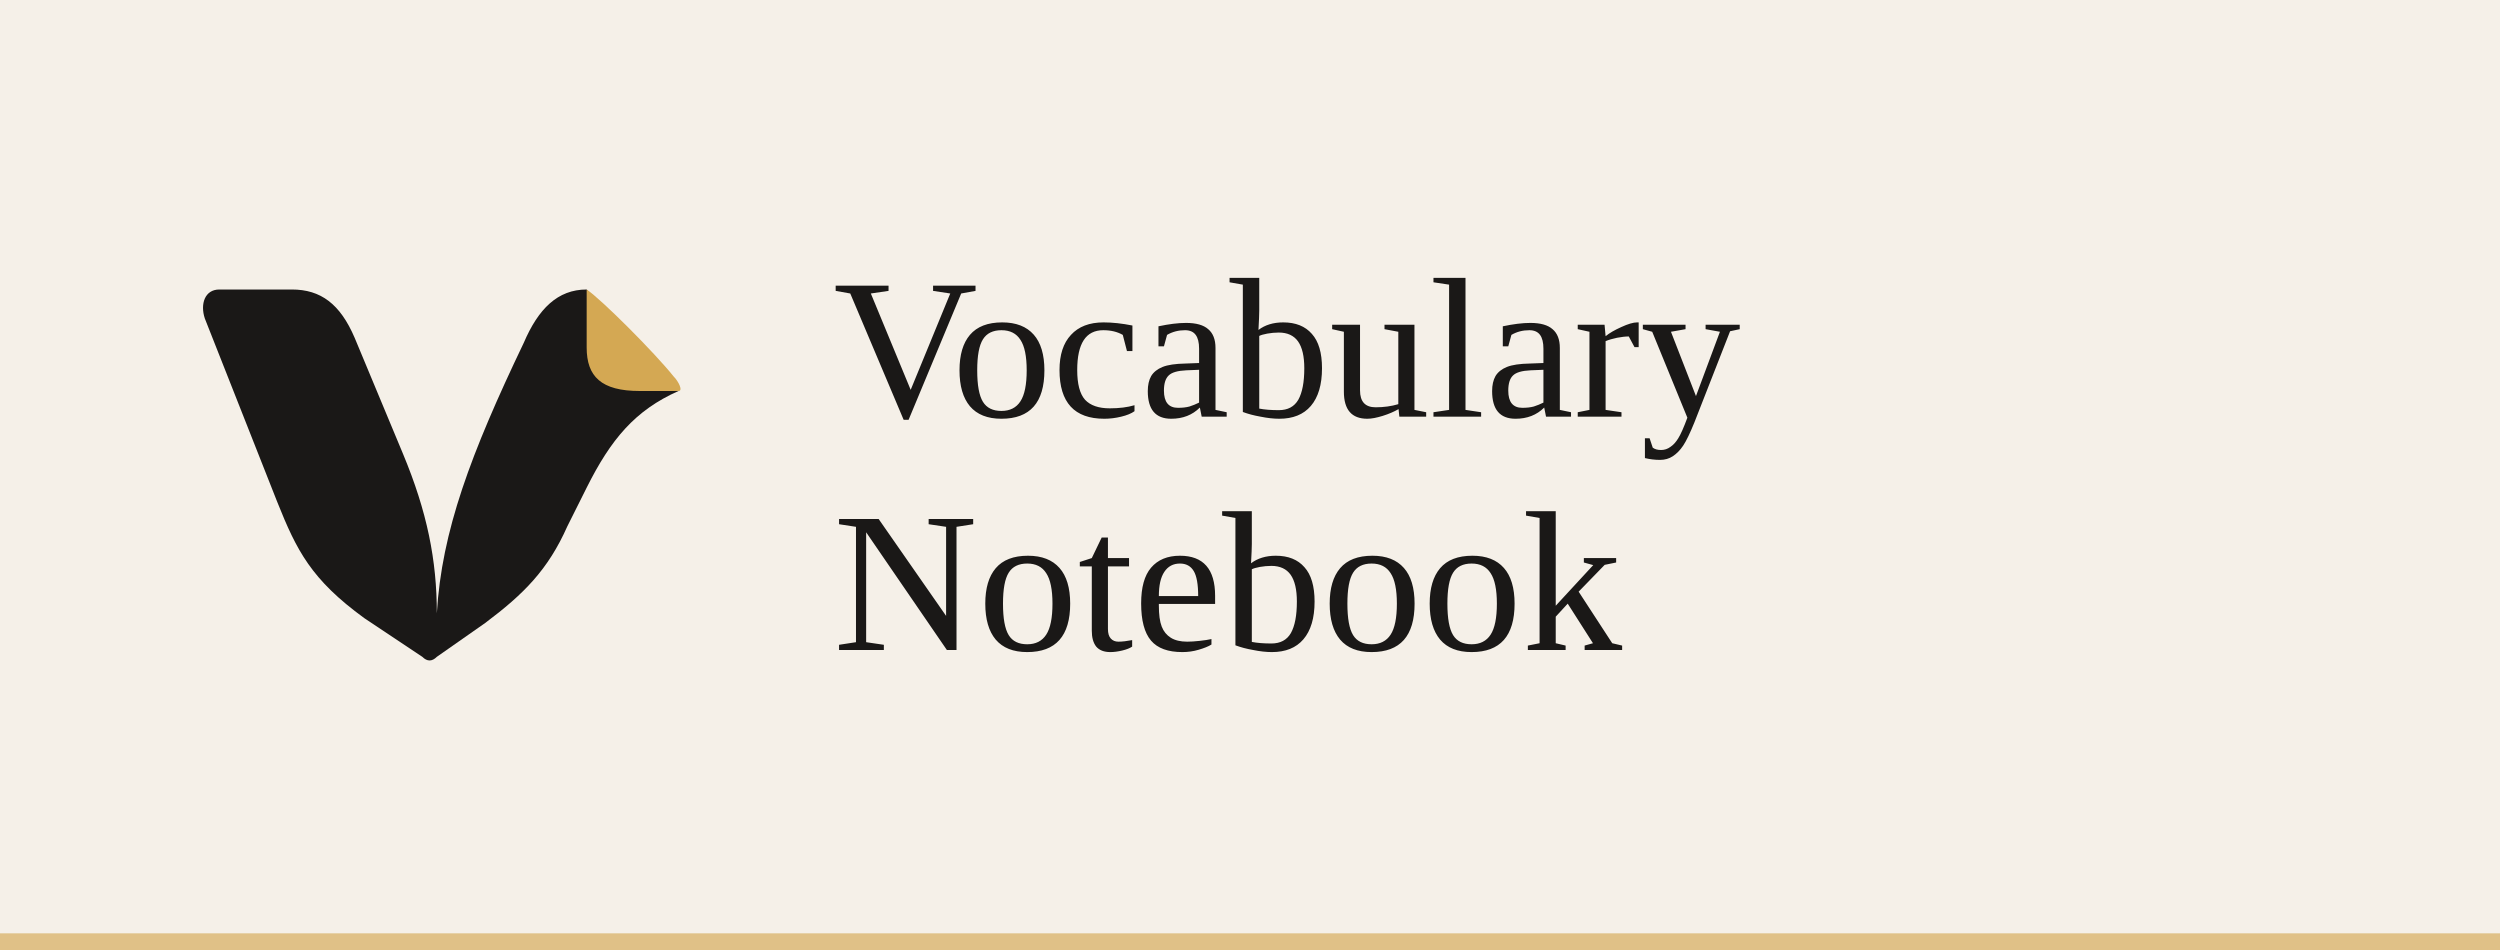
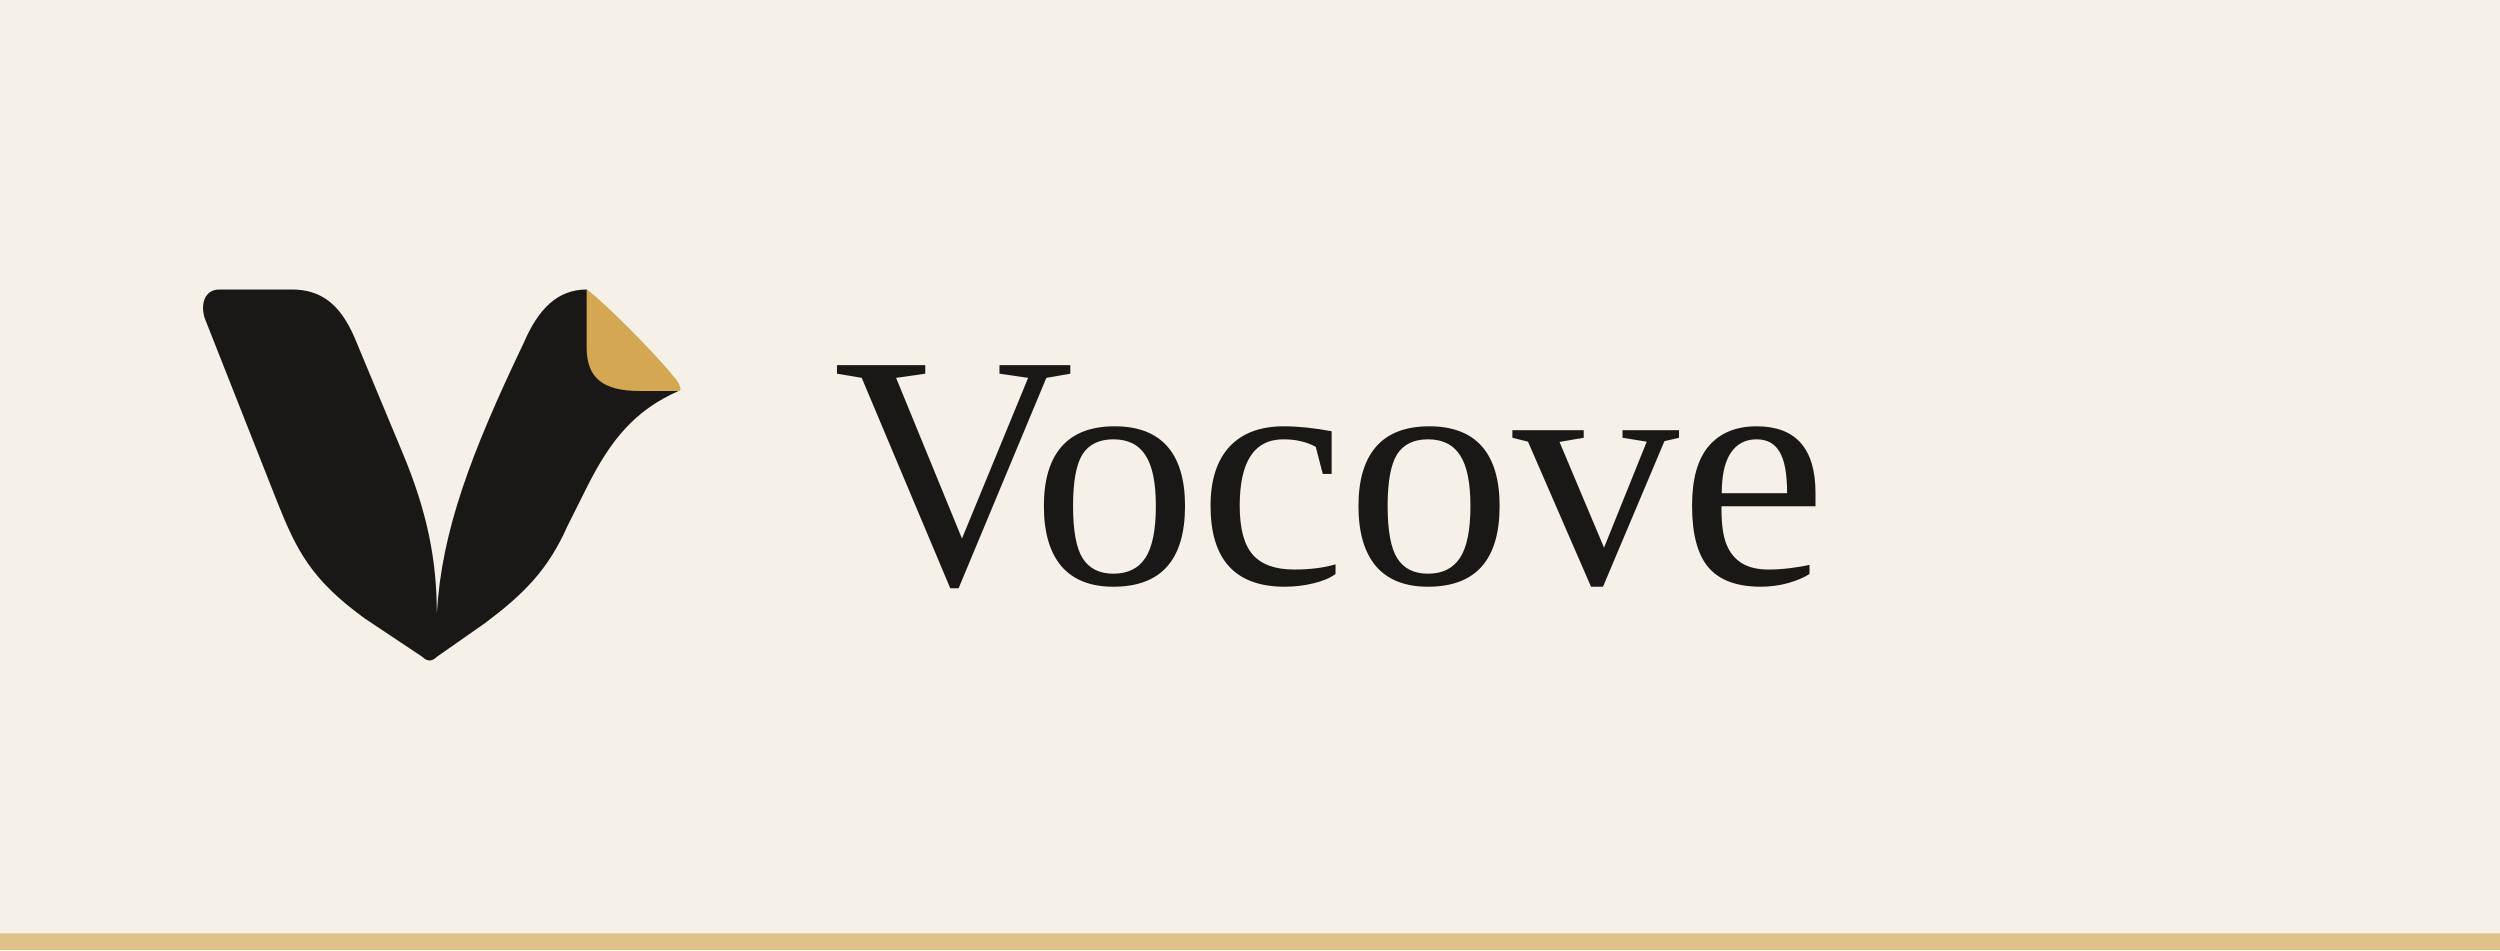
<svg xmlns="http://www.w3.org/2000/svg" width="150" height="57" viewBox="0 0 150 57" fill="none">
  <rect width="150" height="57" fill="#f5f0e8" />
  <g transform="translate(12 16.5) scale(.29)">
    <path d="M4 3H19C25 3 29 6 32 13L42 37C47 49 49 59 49 70C50 53 56 37 67 14C70 7 74 3 80 3L99 24C90 28 85 34 80 44L76 52C72 61 67 66 59 72L49 79C48 80 47 80 46 79L34 71C23 63 20 57 16 47L1 9C0 6 1 3 4 3Z" fill="#1a1817" />
    <path d="M80 3C83 5 94 16 98 21C99 22 100 24 99 24H91C83 24 80 21 80 15V3Z" fill="#d4a853" />
  </g>
-   <text x="50" y="25" fill="#1a1817" font-family="Georgia, 'Times New Roman', serif" font-size="12">Vocabulary</text>
-   <text x="50" y="39" fill="#1a1817" font-family="Georgia, 'Times New Roman', serif" font-size="12">Notebook</text>
+   <text x="50" y="35" fill="#1a1817" font-family="Georgia, 'Times New Roman', serif" font-size="20">Vocove</text>
  <path d="M0 56.5H150" stroke="#d4a853" stroke-opacity=".65" />
</svg>
